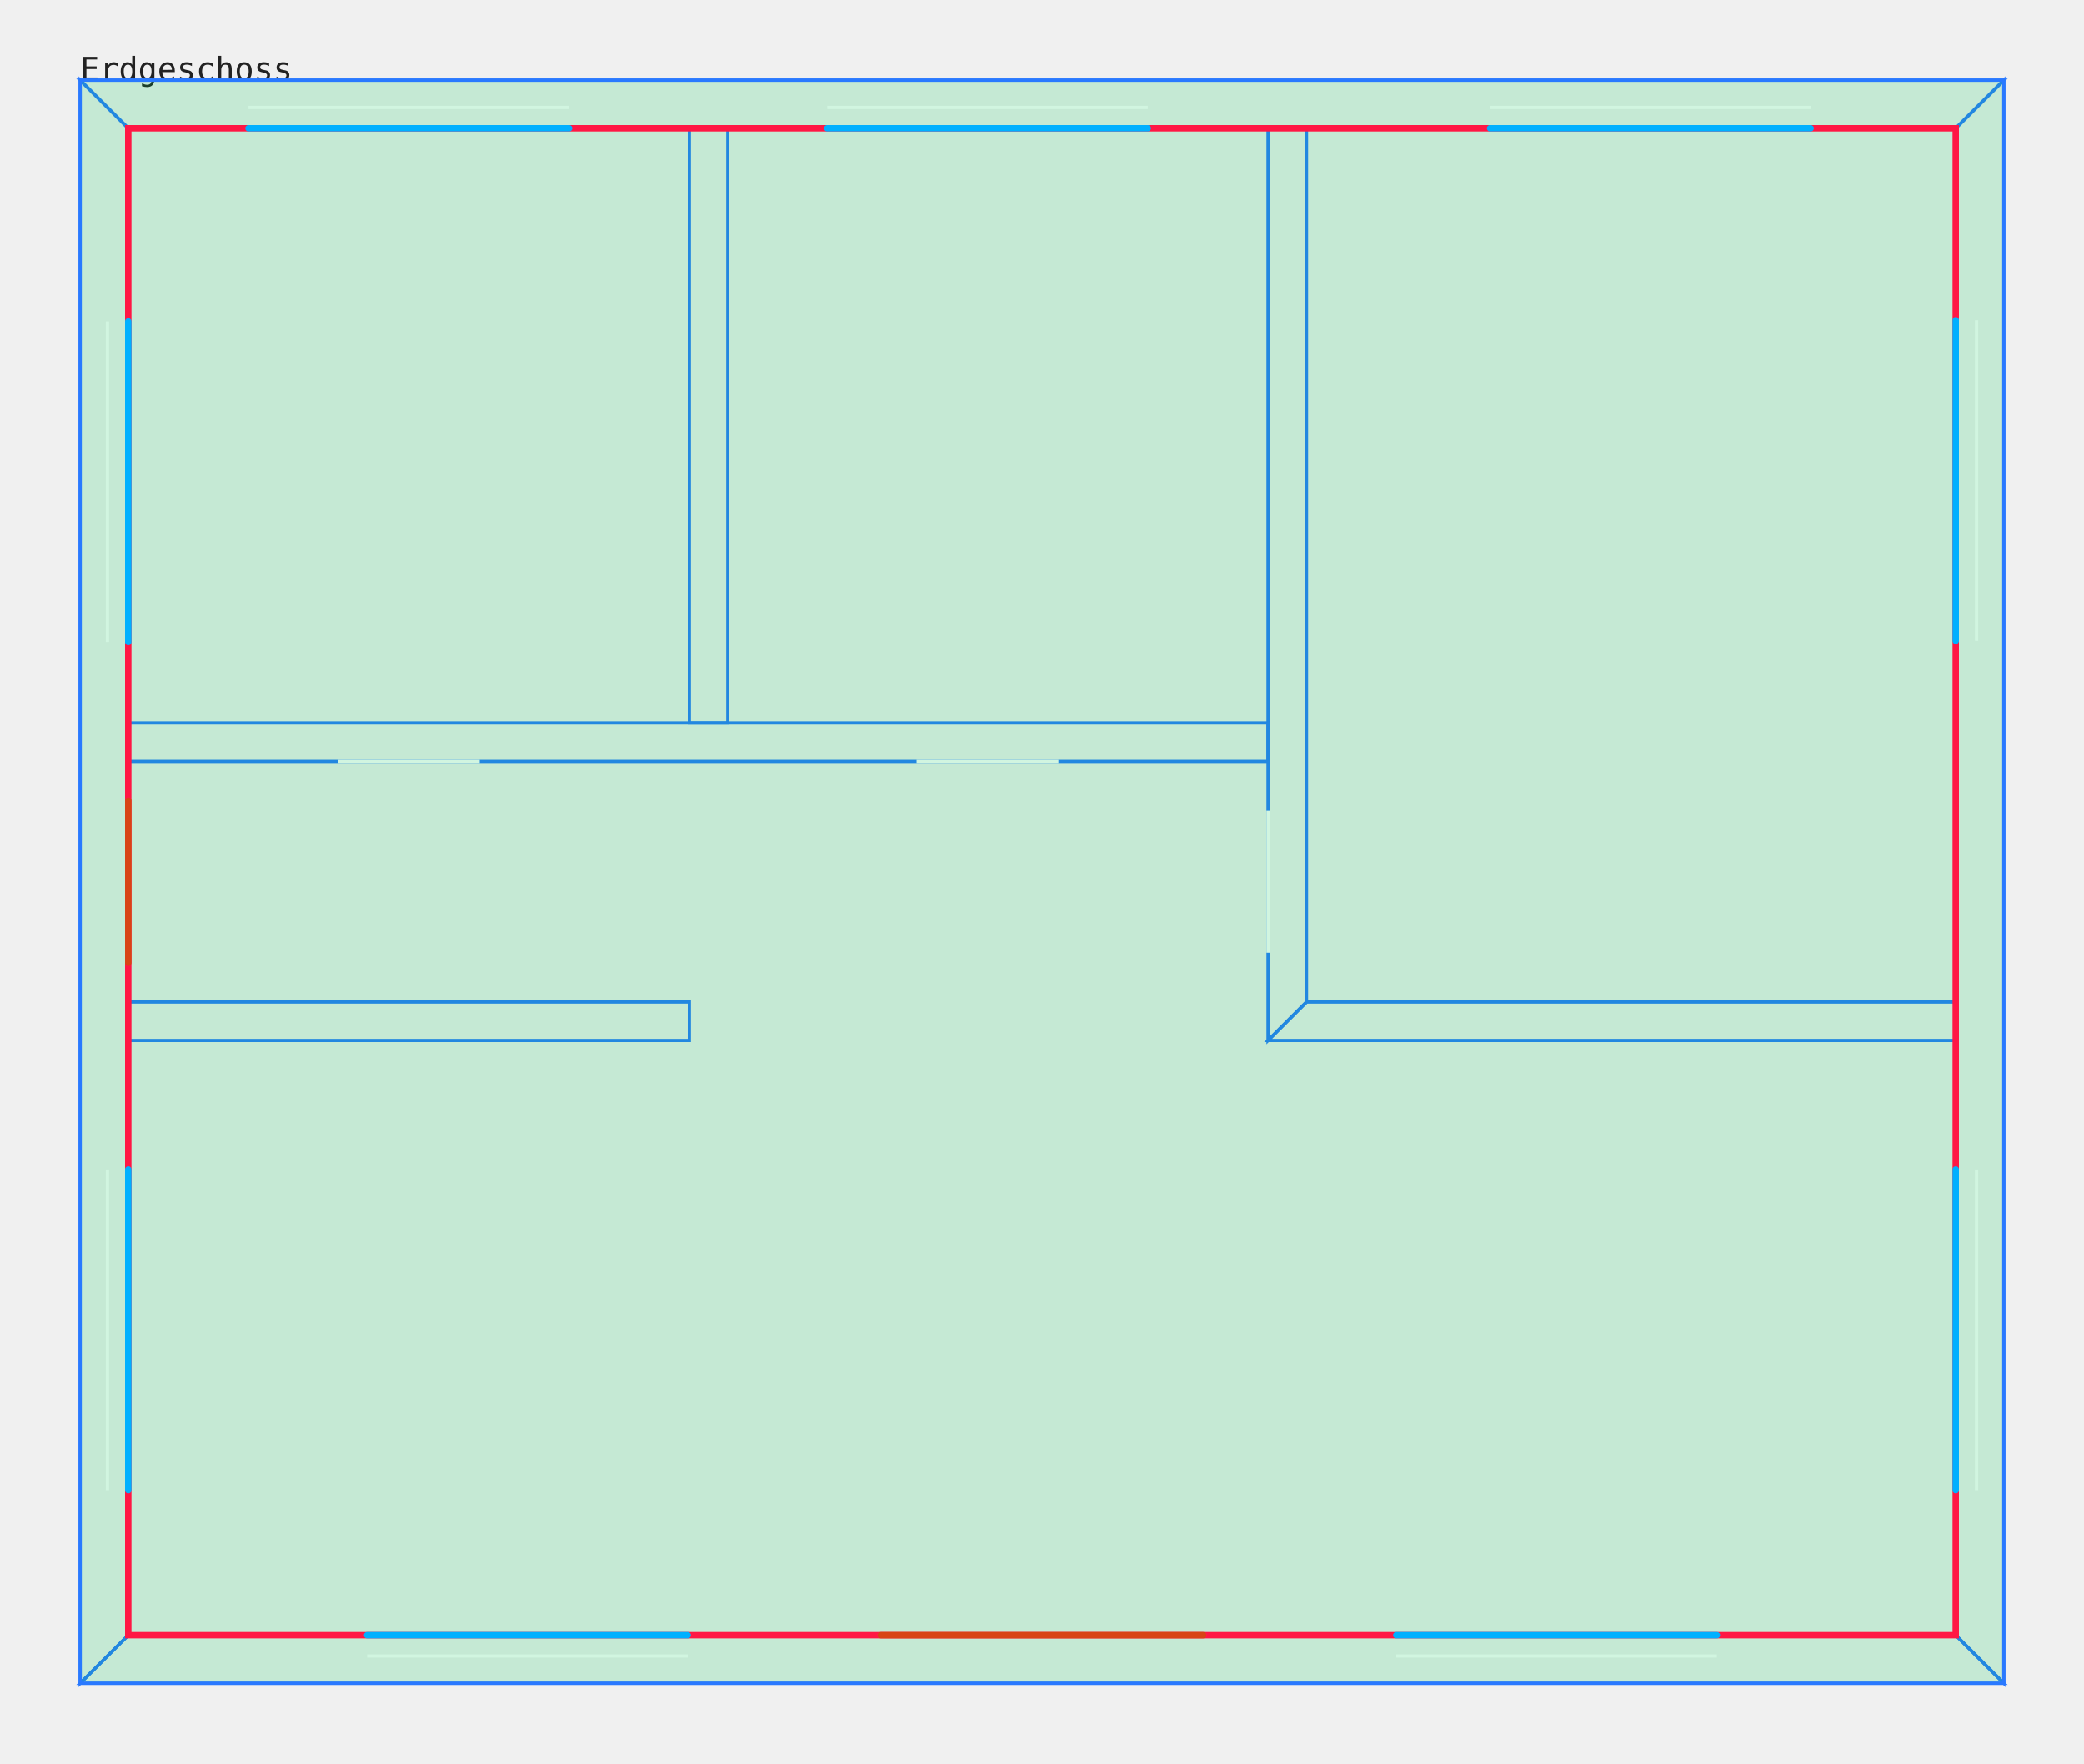
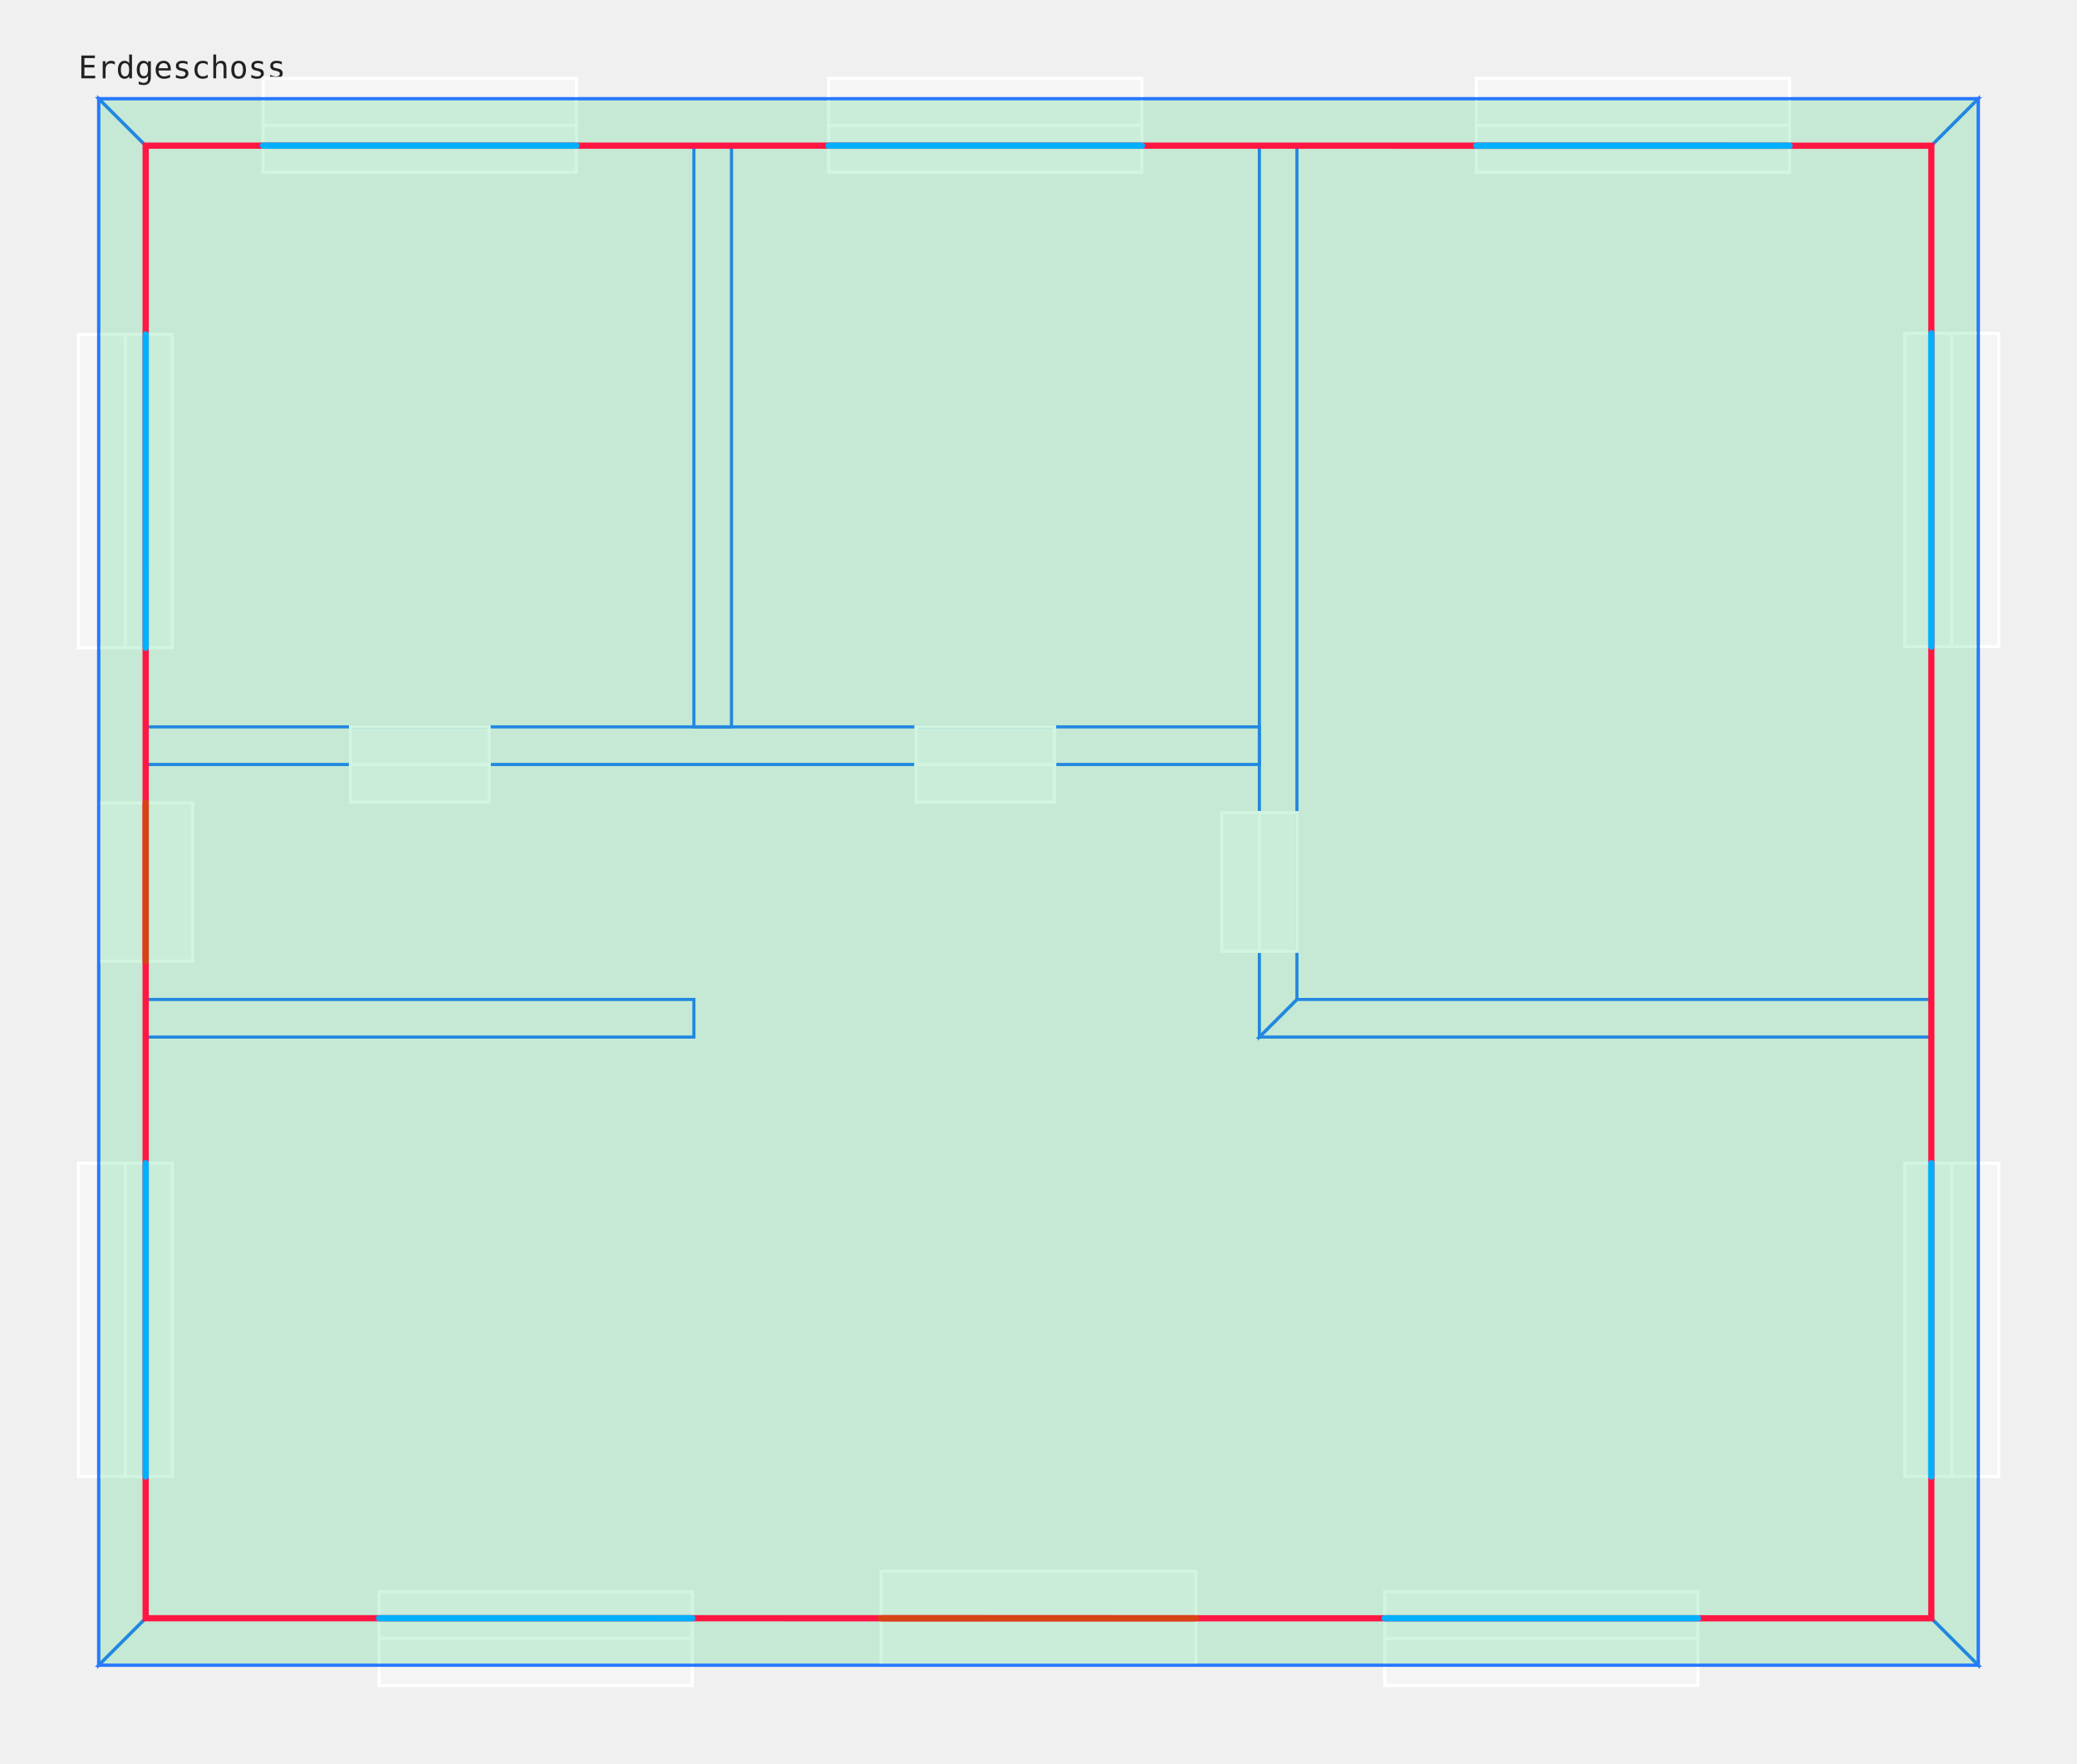
- <svg xmlns="http://www.w3.org/2000/svg" width="13000" height="11000" viewBox="0 0 13000 11000">
+ <svg xmlns="http://www.w3.org/2000/svg" width="13260" height="11260" viewBox="0 0 13260 11260">
  <text x="500" y="500" fill="#222" font-size="200" font-family="monospace">Erdgeschoss</text>
-   <polygon points="7910,6490 12200,6490 12200,6250 8150,6250" fill="none" stroke="#2979ff" stroke-width="20" />
-   <polygon points="7910,800 7910,6490 8150,6250 8150,800" fill="none" stroke="#2979ff" stroke-width="20" />
-   <polygon points="7910,5057.5 7910,5942.5 7910,5942.5 7910,5057.5" fill="#FFFFFF55" stroke="white" stroke-width="20" />
-   <polygon points="4300,800 4300,4510 4540,4510 4540,800" fill="none" stroke="#2979ff" stroke-width="20" />
-   <polygon points="800,4750 7910,4750 7910,4510 800,4510" fill="none" stroke="#2979ff" stroke-width="20" />
-   <polygon points="5717.5,4750 6602.5,4750 6602.5,4750 5717.5,4750" fill="#FFFFFF55" stroke="white" stroke-width="20" />
-   <polygon points="2107.5,4750 2992.5,4750 2992.5,4750 2107.5,4750" fill="#FFFFFF55" stroke="white" stroke-width="20" />
-   <polygon points="800,6490 4300,6490 4300,6250 800,6250" fill="none" stroke="#2979ff" stroke-width="20" />
-   <polygon points="800,10200 800,800 500,500 500,10500" fill="none" stroke="#2979ff" stroke-width="20" />
-   <polygon points="670,4005 670,2005 670,2005 670,4005" fill="#FFFFFF55" stroke="white" stroke-width="20" />
-   <polygon points="670,9295 670,7295 670,7295 670,9295" fill="#FFFFFF55" stroke="white" stroke-width="20" />
-   <polygon points="800,6005 800,4995 800,4995 800,6005" fill="#FFFFFF55" stroke="white" stroke-width="20" />
-   <polygon points="12200,10200 800,10200 500,10500 12500,10500" fill="none" stroke="#2979ff" stroke-width="20" />
-   <polygon points="4290,10330 2290,10330 2290,10330 4290,10330" fill="#FFFFFF55" stroke="white" stroke-width="20" />
-   <polygon points="10710,10330 8710,10330 8710,10330 10710,10330" fill="#FFFFFF55" stroke="white" stroke-width="20" />
-   <polygon points="7505,10200 5495,10200 5495,10200 7505,10200" fill="#FFFFFF55" stroke="white" stroke-width="20" />
-   <polygon points="12200,800 12200,10200 12500,10500 12500,500" fill="none" stroke="#2979ff" stroke-width="20" />
-   <polygon points="12330,1997.61 12330,3997.61 12330,3997.61 12330,1997.61" fill="#FFFFFF55" stroke="white" stroke-width="20" />
-   <polygon points="12330,7295 12330,9295 12330,9295 12330,7295" fill="#FFFFFF55" stroke="white" stroke-width="20" />
-   <polygon points="800,800 12200,800 12500,500 500,500" fill="none" stroke="#2979ff" stroke-width="20" />
-   <polygon points="1550,670 3550,670 3550,670 1550,670" fill="#FFFFFF55" stroke="white" stroke-width="20" />
-   <polygon points="5160,670 7160,670 7160,670 5160,670" fill="#FFFFFF55" stroke="white" stroke-width="20" />
-   <polygon points="9295,670 11295,670 11295,670 9295,670" fill="#FFFFFF55" stroke="white" stroke-width="20" />
-   <polygon points="500,500 500,10500 12500,10500 12500,500" fill="rgba(0,200,83,0.18)" stroke="#2979ff" stroke-width="20" />
-   <polygon points="800,10200 800,800 12200,800 12200,10200" fill="none" stroke="#ff1744" stroke-width="40" />
-   <line x1="800" y1="4005" x2="800" y2="2005" stroke="#00b0ff" stroke-width="40" stroke-linecap="round" />
-   <line x1="800" y1="9295" x2="800" y2="7295" stroke="#00b0ff" stroke-width="40" stroke-linecap="round" />
-   <line x1="800" y1="6005" x2="800" y2="4995" stroke="#d84315" stroke-width="40" stroke-linecap="round" />
-   <line x1="1550" y1="800" x2="3550" y2="800" stroke="#00b0ff" stroke-width="40" stroke-linecap="round" />
-   <line x1="5160" y1="800" x2="7160" y2="800" stroke="#00b0ff" stroke-width="40" stroke-linecap="round" />
-   <line x1="9295" y1="800" x2="11295" y2="800" stroke="#00b0ff" stroke-width="40" stroke-linecap="round" />
-   <line x1="12200" y1="1997.61" x2="12200" y2="3997.61" stroke="#00b0ff" stroke-width="40" stroke-linecap="round" />
-   <line x1="12200" y1="7295" x2="12200" y2="9295" stroke="#00b0ff" stroke-width="40" stroke-linecap="round" />
-   <line x1="4290" y1="10200" x2="2290" y2="10200" stroke="#00b0ff" stroke-width="40" stroke-linecap="round" />
-   <line x1="10710" y1="10200" x2="8710" y2="10200" stroke="#00b0ff" stroke-width="40" stroke-linecap="round" />
-   <line x1="7505" y1="10200" x2="5495" y2="10200" stroke="#d84315" stroke-width="40" stroke-linecap="round" />
+   <polygon points="8040,6620 12330,6620 12330,6380 8280,6380" fill="none" stroke="#2979ff" stroke-width="20" />
+   <polygon points="8040,930 8040,6620 8280,6380 8280,930" fill="none" stroke="#2979ff" stroke-width="20" />
+   <polygon points="8040,6072.5 8040,5187.5 7800,5187.5 7800,6072.5" fill="#FFFFFF55" stroke="white" stroke-width="20" />
+   <polygon points="8280,6072.5 8280,5187.5 8040,5187.5 8040,6072.5" fill="#FFFFFF55" stroke="white" stroke-width="20" />
+   <polygon points="4430,930 4430,4640 4670,4640 4670,930" fill="none" stroke="#2979ff" stroke-width="20" />
+   <polygon points="930,4880 8040,4880 8040,4640 930,4640" fill="none" stroke="#2979ff" stroke-width="20" />
+   <polygon points="6732.5,5120 6732.5,4880 5847.5,4880 5847.5,5120" fill="#FFFFFF55" stroke="white" stroke-width="20" />
+   <polygon points="6732.5,4880 6732.5,4640 5847.5,4640 5847.5,4880" fill="#FFFFFF55" stroke="white" stroke-width="20" />
+   <polygon points="3122.5,5120 3122.5,4880 2237.5,4880 2237.5,5120" fill="#FFFFFF55" stroke="white" stroke-width="20" />
+   <polygon points="3122.5,4880 3122.5,4640 2237.5,4640 2237.5,4880" fill="#FFFFFF55" stroke="white" stroke-width="20" />
+   <polygon points="930,6620 4430,6620 4430,6380 930,6380" fill="none" stroke="#2979ff" stroke-width="20" />
+   <polygon points="930,10330 930,930 630,630 630,10630" fill="none" stroke="#2979ff" stroke-width="20" />
+   <polygon points="1100,4135 1100,2135 800,2135 800,4135" fill="#FFFFFF55" stroke="white" stroke-width="20" />
+   <polygon points="800,4135 800,2135 500,2135 500,4135" fill="#FFFFFF55" stroke="white" stroke-width="20" />
+   <polygon points="1100,9425 1100,7425 800,7425 800,9425" fill="#FFFFFF55" stroke="white" stroke-width="20" />
+   <polygon points="800,9425 800,7425 500,7425 500,9425" fill="#FFFFFF55" stroke="white" stroke-width="20" />
+   <polygon points="1230,6135 1230,5125 930,5125 930,6135" fill="#FFFFFF55" stroke="white" stroke-width="20" />
+   <polygon points="930,6135 930,5125 630,5125 630,6135" fill="#FFFFFF55" stroke="white" stroke-width="20" />
+   <polygon points="12330,10330 930,10330 630,10630 12630,10630" fill="none" stroke="#2979ff" stroke-width="20" />
+   <polygon points="4420,10460 4420,10160 2420,10160 2420,10460" fill="#FFFFFF55" stroke="white" stroke-width="20" />
+   <polygon points="4420,10760 4420,10460 2420,10460 2420,10760" fill="#FFFFFF55" stroke="white" stroke-width="20" />
+   <polygon points="10840,10460 10840,10160 8840,10160 8840,10460" fill="#FFFFFF55" stroke="white" stroke-width="20" />
+   <polygon points="10840,10760 10840,10460 8840,10460 8840,10760" fill="#FFFFFF55" stroke="white" stroke-width="20" />
+   <polygon points="7635,10330 7635,10030 5625,10030 5625,10330" fill="#FFFFFF55" stroke="white" stroke-width="20" />
+   <polygon points="7635,10630 7635,10330 5625,10330 5625,10630" fill="#FFFFFF55" stroke="white" stroke-width="20" />
+   <polygon points="12330,930 12330,10330 12630,10630 12630,630" fill="none" stroke="#2979ff" stroke-width="20" />
+   <polygon points="12460,4127.61 12460,2127.61 12160,2127.61 12160,4127.61" fill="#FFFFFF55" stroke="white" stroke-width="20" />
+   <polygon points="12760,4127.61 12760,2127.61 12460,2127.61 12460,4127.61" fill="#FFFFFF55" stroke="white" stroke-width="20" />
+   <polygon points="12460,9425 12460,7425 12160,7425 12160,9425" fill="#FFFFFF55" stroke="white" stroke-width="20" />
+   <polygon points="12760,9425 12760,7425 12460,7425 12460,9425" fill="#FFFFFF55" stroke="white" stroke-width="20" />
+   <polygon points="930,930 12330,930 12630,630 630,630" fill="none" stroke="#2979ff" stroke-width="20" />
+   <polygon points="3680,1100 3680,800 1680,800 1680,1100" fill="#FFFFFF55" stroke="white" stroke-width="20" />
+   <polygon points="3680,800 3680,500 1680,500 1680,800" fill="#FFFFFF55" stroke="white" stroke-width="20" />
+   <polygon points="7290,1100 7290,800 5290,800 5290,1100" fill="#FFFFFF55" stroke="white" stroke-width="20" />
+   <polygon points="7290,800 7290,500 5290,500 5290,800" fill="#FFFFFF55" stroke="white" stroke-width="20" />
+   <polygon points="11425,1100 11425,800 9425,800 9425,1100" fill="#FFFFFF55" stroke="white" stroke-width="20" />
+   <polygon points="11425,800 11425,500 9425,500 9425,800" fill="#FFFFFF55" stroke="white" stroke-width="20" />
+   <polygon points="630,630 630,10630 12630,10630 12630,630" fill="rgba(0,200,83,0.18)" stroke="#2979ff" stroke-width="20" />
+   <polygon points="12330,10330.17 929.84,10330 929.99,929.83 12330.16,930" fill="none" stroke="#ff1744" stroke-width="40" />
+   <line x1="4420" y1="10330.05" x2="2420" y2="10330.03" stroke="#00b0ff" stroke-width="40" stroke-linecap="round" />
+   <line x1="10840" y1="10330.14" x2="8840" y2="10330.12" stroke="#00b0ff" stroke-width="40" stroke-linecap="round" />
+   <line x1="7635" y1="10330.1" x2="5625" y2="10330.07" stroke="#d84315" stroke-width="40" stroke-linecap="round" />
+   <line x1="929.94" y1="4135" x2="929.97" y2="2135" stroke="#00b0ff" stroke-width="40" stroke-linecap="round" />
+   <line x1="929.85" y1="9425" x2="929.88" y2="7425" stroke="#00b0ff" stroke-width="40" stroke-linecap="round" />
+   <line x1="929.91" y1="6135" x2="929.92" y2="5125" stroke="#d84315" stroke-width="40" stroke-linecap="round" />
+   <line x1="1680" y1="929.85" x2="3680" y2="929.87" stroke="#00b0ff" stroke-width="40" stroke-linecap="round" />
+   <line x1="5290" y1="929.9" x2="7290" y2="929.92" stroke="#00b0ff" stroke-width="40" stroke-linecap="round" />
+   <line x1="9425" y1="929.96" x2="11425" y2="929.98" stroke="#00b0ff" stroke-width="40" stroke-linecap="round" />
+   <line x1="12330.14" y1="2127.61" x2="12330.11" y2="4127.61" stroke="#00b0ff" stroke-width="40" stroke-linecap="round" />
+   <line x1="12330.05" y1="7425" x2="12330.02" y2="9425" stroke="#00b0ff" stroke-width="40" stroke-linecap="round" />
</svg>
